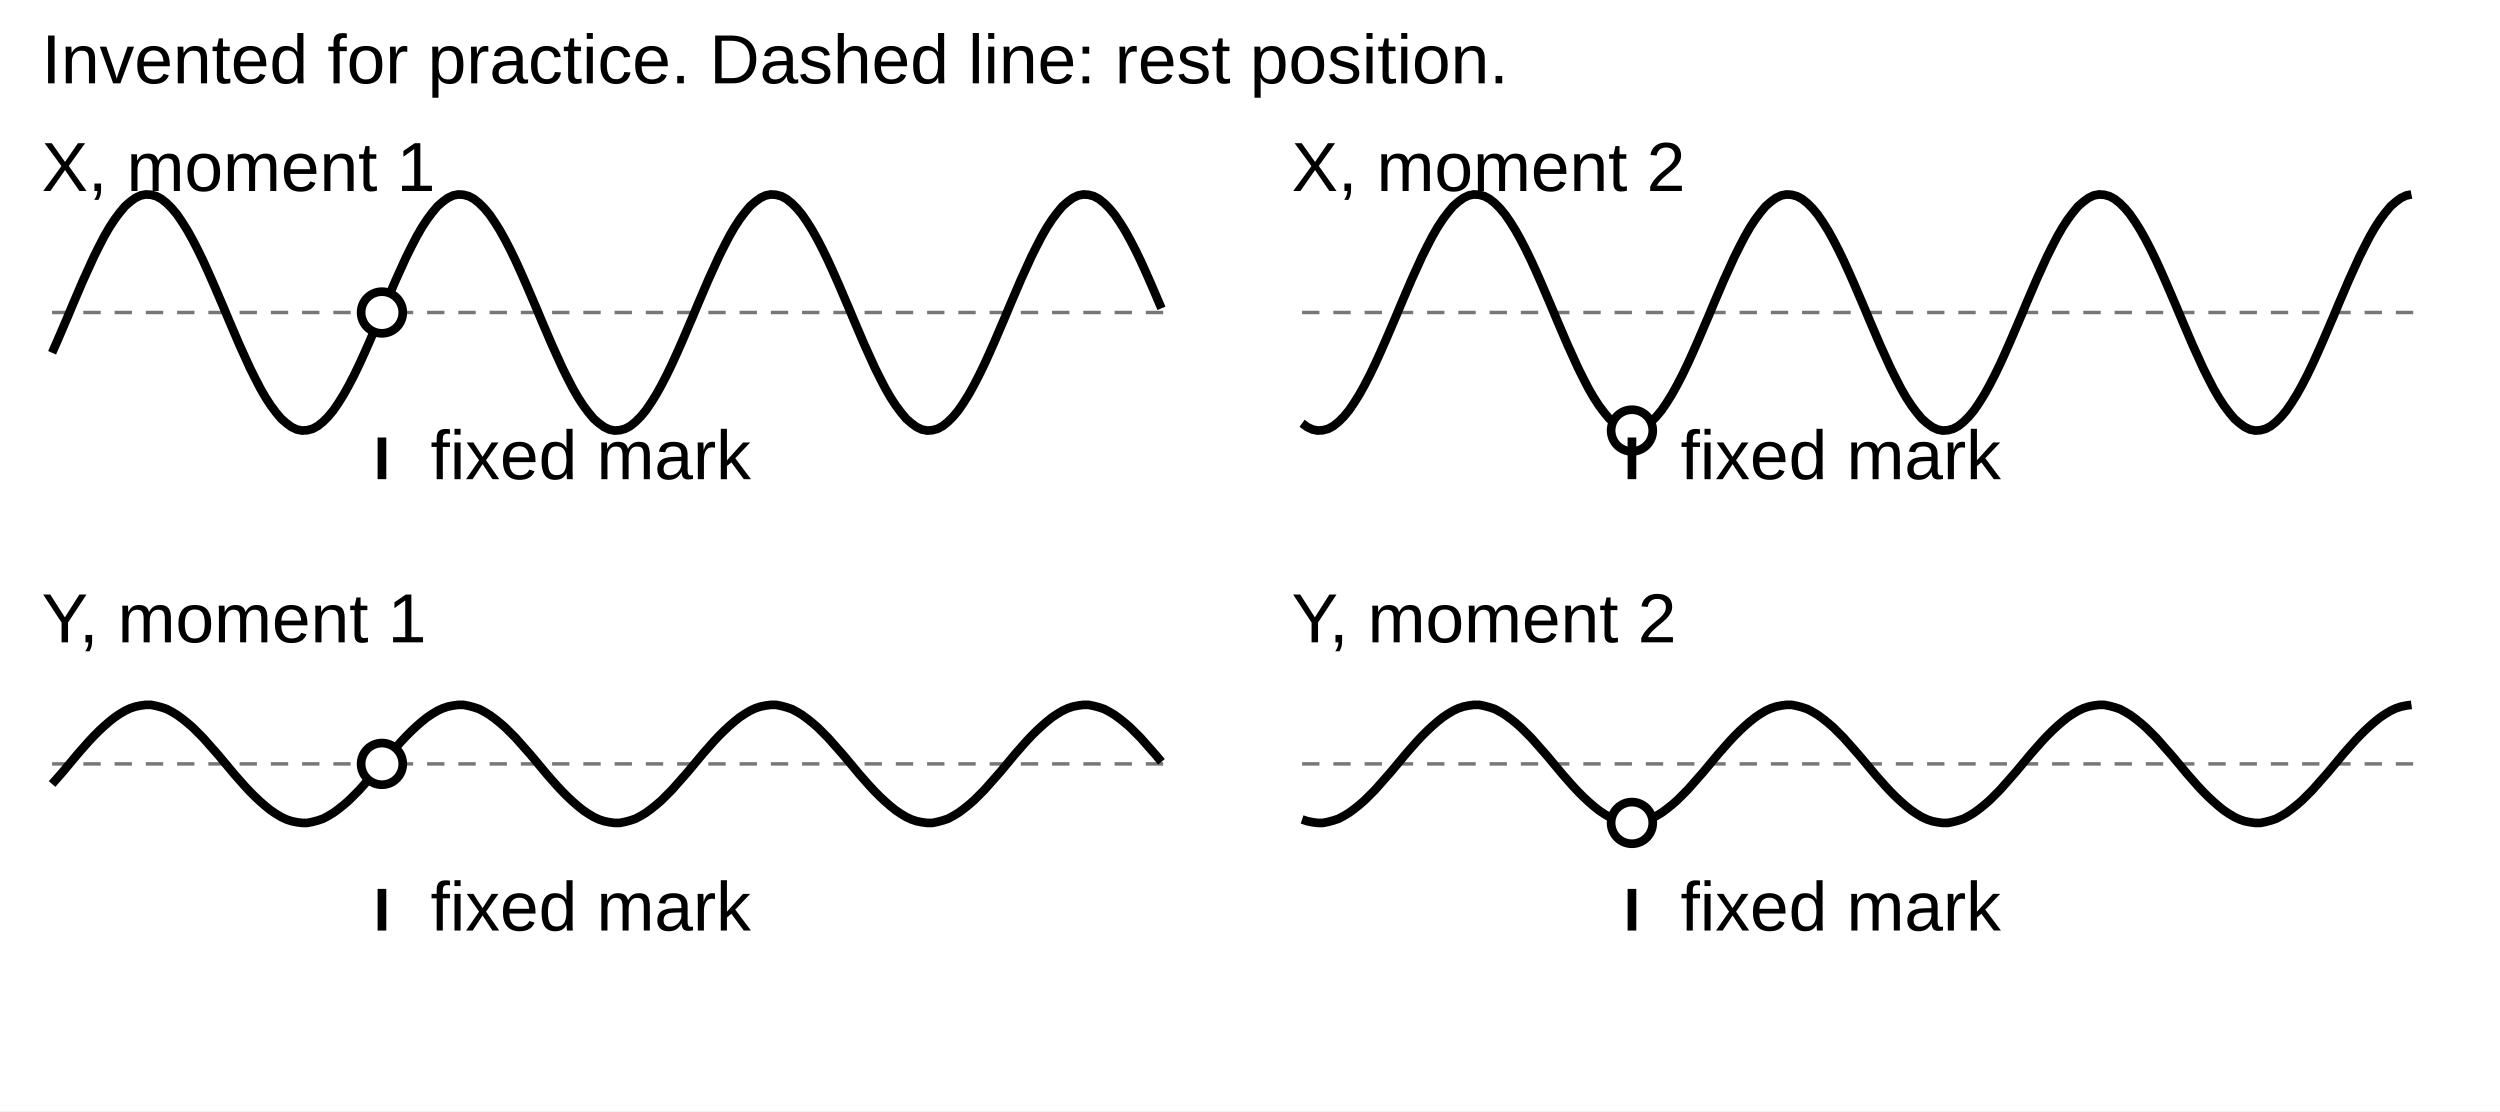
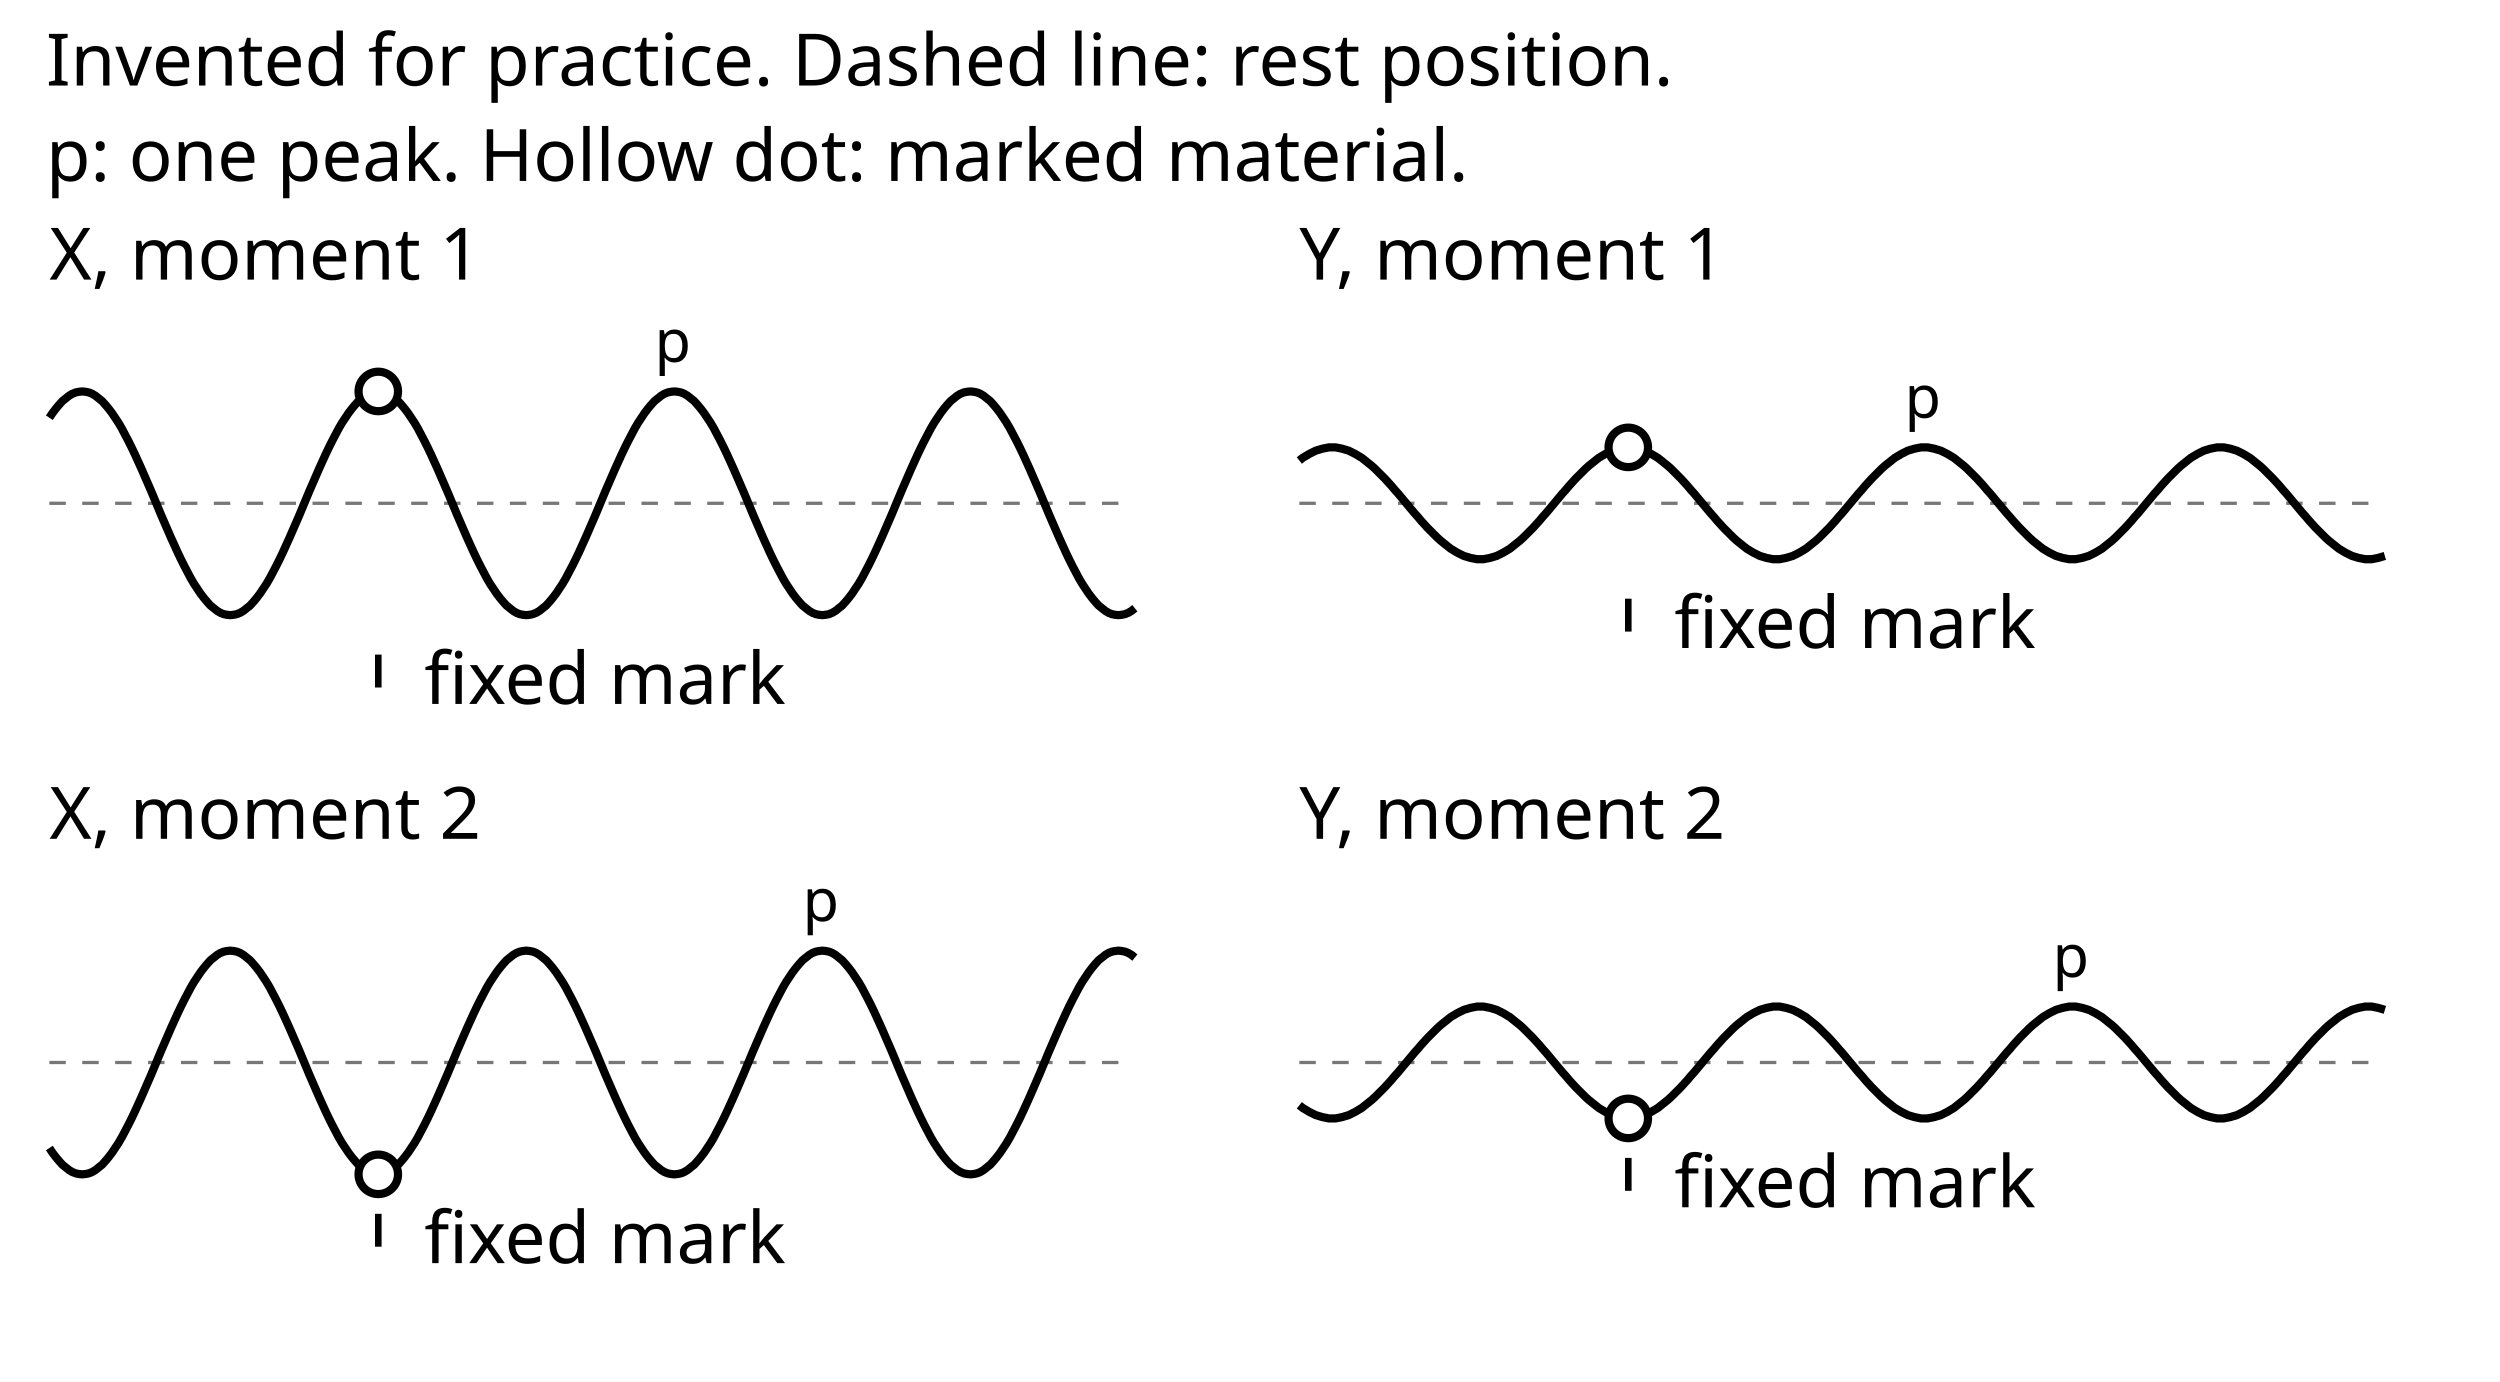
- <svg xmlns="http://www.w3.org/2000/svg" viewBox="0 0 720 320" role="img" aria-label="Original invented observation frames">
+ <svg xmlns="http://www.w3.org/2000/svg" viewBox="0 0 760 420" role="img" aria-label="Invented wave observation frames">
  <rect width="100%" height="100%" fill="white" />
-   <g font-family="Arial,sans-serif" font-size="20" fill="black">
-     <text x="12" y="24">Invented for practice. Dashed line: rest position.</text>
-     <text x="12" y="55">X, moment 1</text>
-     <line x1="15" y1="90" x2="335" y2="90" stroke="#777" stroke-dasharray="5 4" />
-     <polyline points="15.0,101.6 16.5,98.2 18.0,94.7 19.5,91.2 21.0,87.6 22.5,84.1 24.0,80.6 25.5,77.3 27.0,74.0 28.5,71.0 30.0,68.1 31.5,65.5 33.0,63.2 34.5,61.2 36.0,59.4 37.5,58.1 39.0,57.0 40.5,56.3 42.0,56.0 43.5,56.1 45.0,56.5 46.5,57.3 48.0,58.5 49.5,60.0 51.0,61.8 52.5,64.0 54.0,66.4 55.5,69.1 57.0,72.0 58.5,75.1 60.0,78.4 61.5,81.8 63.0,85.3 64.5,88.8 66.0,92.4 67.5,95.9 69.0,99.4 70.5,102.7 72.0,106.0 73.5,109.0 75.0,111.9 76.5,114.5 78.0,116.8 79.5,118.8 81.0,120.6 82.5,121.9 84.0,123.0 85.5,123.7 87.0,124.0 88.5,123.9 90.0,123.5 91.5,122.7 93.0,121.5 94.5,120.0 96.0,118.2 97.5,116.0 99.0,113.6 100.5,110.9 102.0,108.0 103.5,104.9 105.0,101.6 106.5,98.2 108.0,94.7 109.5,91.2 111.0,87.6 112.5,84.1 114.0,80.6 115.5,77.3 117.0,74.0 118.5,71.0 120.0,68.1 121.5,65.5 123.0,63.2 124.5,61.2 126.0,59.4 127.5,58.1 129.0,57.0 130.5,56.3 132.0,56.0 133.5,56.1 135.0,56.5 136.5,57.3 138.0,58.5 139.5,60.0 141.0,61.8 142.5,64.0 144.0,66.4 145.5,69.1 147.0,72.0 148.5,75.1 150.0,78.4 151.5,81.8 153.0,85.3 154.5,88.8 156.0,92.4 157.5,95.9 159.0,99.4 160.5,102.7 162.0,106.0 163.5,109.0 165.0,111.9 166.5,114.5 168.0,116.8 169.5,118.8 171.0,120.6 172.5,121.9 174.0,123.0 175.5,123.7 177.0,124.0 178.5,123.9 180.0,123.5 181.5,122.7 183.0,121.5 184.5,120.0 186.0,118.2 187.5,116.0 189.0,113.6 190.5,110.9 192.0,108.0 193.5,104.9 195.0,101.6 196.5,98.2 198.0,94.7 199.5,91.2 201.0,87.6 202.5,84.1 204.0,80.6 205.5,77.3 207.0,74.0 208.5,71.0 210.0,68.1 211.5,65.5 213.0,63.2 214.5,61.2 216.0,59.4 217.5,58.1 219.0,57.0 220.5,56.3 222.0,56.0 223.5,56.1 225.0,56.5 226.5,57.3 228.0,58.5 229.5,60.0 231.0,61.8 232.5,64.0 234.0,66.4 235.5,69.1 237.0,72.0 238.5,75.1 240.0,78.4 241.5,81.8 243.0,85.3 244.5,88.8 246.0,92.4 247.5,95.9 249.0,99.4 250.5,102.7 252.0,106.0 253.5,109.0 255.0,111.9 256.5,114.5 258.0,116.8 259.5,118.8 261.0,120.6 262.5,121.9 264.0,123.0 265.5,123.7 267.0,124.0 268.5,123.9 270.0,123.5 271.5,122.7 273.0,121.5 274.5,120.0 276.0,118.2 277.5,116.0 279.0,113.6 280.5,110.9 282.0,108.0 283.5,104.9 285.0,101.6 286.5,98.2 288.0,94.7 289.5,91.2 291.0,87.6 292.5,84.1 294.0,80.6 295.5,77.3 297.0,74.0 298.5,71.0 300.0,68.1 301.5,65.5 303.0,63.2 304.5,61.2 306.0,59.4 307.5,58.1 309.0,57.0 310.5,56.3 312.0,56.0 313.5,56.1 315.0,56.5 316.5,57.3 318.0,58.5 319.5,60.0 321.0,61.8 322.5,64.0 324.0,66.4 325.5,69.1 327.0,72.0 328.5,75.1 330.0,78.4 331.5,81.8 333.0,85.3 334.5,88.8" fill="none" stroke="black" stroke-width="2.5" />
-     <circle cx="110" cy="90.0" r="6" fill="white" stroke="black" stroke-width="2.5" />
-     <line x1="110" y1="126" x2="110" y2="138" stroke="black" stroke-width="2.5" />
-     <text x="124" y="138">fixed mark</text>
-     <text x="372" y="55">X, moment 2</text>
-     <line x1="375" y1="90" x2="695" y2="90" stroke="#777" stroke-dasharray="5 4" />
-     <polyline points="375.0,121.9 376.5,123.0 378.0,123.7 379.5,124.0 381.0,123.9 382.5,123.5 384.0,122.7 385.5,121.5 387.0,120.0 388.5,118.2 390.0,116.0 391.5,113.6 393.0,110.9 394.5,108.0 396.0,104.9 397.5,101.6 399.0,98.2 400.5,94.7 402.0,91.2 403.5,87.6 405.0,84.1 406.5,80.6 408.0,77.3 409.5,74.0 411.0,71.0 412.5,68.1 414.0,65.5 415.5,63.2 417.0,61.2 418.5,59.4 420.0,58.1 421.5,57.0 423.0,56.3 424.5,56.0 426.0,56.1 427.5,56.5 429.0,57.3 430.5,58.5 432.0,60.0 433.5,61.8 435.0,64.0 436.5,66.4 438.0,69.1 439.5,72.0 441.0,75.1 442.5,78.4 444.0,81.8 445.5,85.3 447.0,88.8 448.5,92.4 450.0,95.9 451.5,99.4 453.0,102.7 454.5,106.0 456.0,109.0 457.5,111.9 459.0,114.5 460.5,116.8 462.0,118.8 463.5,120.6 465.0,121.9 466.5,123.0 468.0,123.7 469.5,124.0 471.0,123.9 472.5,123.5 474.0,122.7 475.5,121.5 477.0,120.0 478.5,118.2 480.0,116.0 481.5,113.6 483.0,110.9 484.5,108.0 486.0,104.9 487.5,101.6 489.0,98.2 490.5,94.7 492.0,91.2 493.5,87.6 495.0,84.1 496.5,80.6 498.0,77.3 499.5,74.0 501.0,71.0 502.5,68.1 504.0,65.5 505.5,63.2 507.0,61.2 508.5,59.4 510.0,58.1 511.5,57.0 513.0,56.3 514.5,56.0 516.0,56.1 517.5,56.5 519.0,57.3 520.5,58.5 522.0,60.0 523.5,61.8 525.0,64.0 526.5,66.4 528.0,69.1 529.5,72.0 531.0,75.1 532.5,78.4 534.0,81.8 535.5,85.3 537.0,88.8 538.5,92.4 540.0,95.9 541.5,99.4 543.0,102.7 544.5,106.0 546.0,109.0 547.5,111.9 549.0,114.5 550.5,116.8 552.0,118.8 553.5,120.6 555.0,121.9 556.5,123.0 558.0,123.7 559.5,124.0 561.0,123.9 562.5,123.5 564.0,122.7 565.5,121.5 567.0,120.0 568.5,118.2 570.0,116.0 571.5,113.6 573.0,110.9 574.5,108.0 576.0,104.9 577.5,101.6 579.0,98.2 580.5,94.7 582.0,91.2 583.5,87.6 585.0,84.1 586.5,80.6 588.0,77.3 589.5,74.0 591.0,71.0 592.5,68.1 594.0,65.5 595.5,63.2 597.0,61.2 598.5,59.4 600.0,58.1 601.5,57.0 603.0,56.3 604.5,56.0 606.0,56.1 607.5,56.5 609.0,57.3 610.5,58.5 612.0,60.0 613.5,61.8 615.0,64.0 616.5,66.4 618.0,69.1 619.5,72.0 621.0,75.1 622.5,78.4 624.0,81.8 625.5,85.3 627.0,88.8 628.5,92.4 630.0,95.9 631.5,99.4 633.0,102.7 634.5,106.0 636.0,109.0 637.5,111.9 639.0,114.5 640.5,116.8 642.0,118.8 643.5,120.6 645.0,121.9 646.5,123.0 648.0,123.7 649.5,124.0 651.0,123.9 652.5,123.5 654.0,122.7 655.5,121.5 657.0,120.0 658.5,118.2 660.0,116.0 661.5,113.6 663.0,110.9 664.5,108.0 666.0,104.9 667.5,101.6 669.0,98.2 670.5,94.7 672.0,91.2 673.5,87.6 675.0,84.1 676.5,80.6 678.0,77.3 679.5,74.0 681.0,71.0 682.5,68.1 684.0,65.5 685.5,63.2 687.0,61.2 688.5,59.4 690.0,58.1 691.5,57.0 693.0,56.3 694.5,56.0" fill="none" stroke="black" stroke-width="2.5" />
-     <circle cx="470" cy="124.0" r="6" fill="white" stroke="black" stroke-width="2.5" />
-     <line x1="470" y1="126" x2="470" y2="138" stroke="black" stroke-width="2.5" />
-     <text x="484" y="138">fixed mark</text>
-     <text x="12" y="185">Y, moment 1</text>
-     <line x1="15" y1="220" x2="335" y2="220" stroke="#777" stroke-dasharray="5 4" />
-     <polyline points="15.0,225.8 16.5,224.1 18.0,222.4 19.5,220.6 21.0,218.8 22.5,217.0 24.0,215.3 25.5,213.6 27.0,212.0 28.5,210.5 30.0,209.1 31.5,207.8 33.0,206.6 34.5,205.6 36.0,204.7 37.5,204.0 39.0,203.5 40.5,203.2 42.0,203.0 43.5,203.0 45.0,203.3 46.5,203.7 48.0,204.2 49.5,205.0 51.0,205.9 52.5,207.0 54.0,208.2 55.5,209.5 57.0,211.0 58.5,212.5 60.0,214.2 61.5,215.9 63.0,217.6 64.5,219.4 66.0,221.2 67.5,223.0 69.0,224.7 70.5,226.4 72.0,228.0 73.5,229.5 75.0,230.9 76.5,232.2 78.0,233.4 79.5,234.4 81.0,235.3 82.5,236.0 84.0,236.5 85.5,236.8 87.0,237.0 88.5,237.0 90.0,236.7 91.5,236.3 93.0,235.8 94.5,235.0 96.0,234.1 97.5,233.0 99.0,231.8 100.5,230.5 102.0,229.0 103.5,227.5 105.0,225.8 106.5,224.1 108.0,222.4 109.5,220.6 111.0,218.8 112.5,217.0 114.0,215.3 115.5,213.6 117.0,212.0 118.5,210.5 120.0,209.1 121.5,207.8 123.0,206.6 124.5,205.6 126.0,204.7 127.5,204.0 129.0,203.5 130.5,203.2 132.0,203.0 133.5,203.0 135.0,203.3 136.5,203.7 138.0,204.2 139.5,205.0 141.0,205.9 142.5,207.0 144.0,208.2 145.5,209.5 147.0,211.0 148.5,212.5 150.0,214.2 151.5,215.9 153.0,217.6 154.5,219.4 156.0,221.2 157.5,223.0 159.0,224.7 160.5,226.4 162.0,228.0 163.5,229.5 165.0,230.9 166.5,232.2 168.0,233.4 169.5,234.4 171.0,235.3 172.5,236.0 174.0,236.5 175.5,236.8 177.0,237.0 178.5,237.0 180.0,236.7 181.5,236.3 183.0,235.8 184.5,235.0 186.0,234.1 187.5,233.0 189.0,231.8 190.5,230.5 192.0,229.0 193.5,227.5 195.0,225.8 196.5,224.1 198.0,222.4 199.5,220.6 201.0,218.8 202.5,217.0 204.0,215.3 205.5,213.6 207.0,212.0 208.5,210.5 210.0,209.1 211.5,207.8 213.0,206.6 214.5,205.6 216.0,204.7 217.5,204.0 219.0,203.5 220.5,203.2 222.0,203.0 223.5,203.0 225.0,203.3 226.5,203.7 228.0,204.2 229.5,205.0 231.0,205.9 232.5,207.0 234.0,208.2 235.5,209.5 237.0,211.0 238.5,212.5 240.0,214.2 241.5,215.9 243.0,217.6 244.5,219.4 246.0,221.2 247.5,223.0 249.0,224.7 250.5,226.4 252.0,228.0 253.5,229.5 255.0,230.9 256.5,232.2 258.0,233.4 259.5,234.4 261.0,235.3 262.5,236.0 264.0,236.5 265.5,236.8 267.0,237.0 268.5,237.0 270.0,236.7 271.5,236.3 273.0,235.8 274.5,235.0 276.0,234.1 277.5,233.0 279.0,231.8 280.5,230.5 282.0,229.0 283.5,227.5 285.0,225.8 286.5,224.1 288.0,222.4 289.5,220.6 291.0,218.8 292.5,217.0 294.0,215.3 295.5,213.6 297.0,212.0 298.5,210.5 300.0,209.1 301.5,207.8 303.0,206.6 304.5,205.6 306.0,204.7 307.5,204.0 309.0,203.5 310.5,203.2 312.0,203.0 313.5,203.0 315.0,203.3 316.5,203.7 318.0,204.2 319.5,205.0 321.0,205.9 322.5,207.0 324.0,208.2 325.5,209.5 327.0,211.0 328.5,212.5 330.0,214.2 331.5,215.9 333.0,217.6 334.5,219.4" fill="none" stroke="black" stroke-width="2.5" />
-     <circle cx="110" cy="220.0" r="6" fill="white" stroke="black" stroke-width="2.5" />
-     <line x1="110" y1="256" x2="110" y2="268" stroke="black" stroke-width="2.5" />
-     <text x="124" y="268">fixed mark</text>
-     <text x="372" y="185">Y, moment 2</text>
-     <line x1="375" y1="220" x2="695" y2="220" stroke="#777" stroke-dasharray="5 4" />
-     <polyline points="375.0,236.0 376.5,236.5 378.0,236.8 379.5,237.0 381.0,237.0 382.5,236.7 384.0,236.3 385.5,235.8 387.0,235.0 388.5,234.1 390.0,233.0 391.5,231.8 393.0,230.5 394.5,229.0 396.0,227.5 397.5,225.8 399.0,224.1 400.5,222.4 402.0,220.6 403.5,218.8 405.0,217.0 406.5,215.3 408.0,213.6 409.5,212.0 411.0,210.5 412.5,209.1 414.0,207.8 415.5,206.6 417.0,205.6 418.5,204.7 420.0,204.0 421.5,203.5 423.0,203.2 424.5,203.0 426.0,203.0 427.5,203.3 429.0,203.7 430.5,204.2 432.0,205.0 433.5,205.9 435.0,207.0 436.5,208.2 438.0,209.5 439.5,211.0 441.0,212.5 442.5,214.2 444.0,215.9 445.5,217.6 447.0,219.4 448.5,221.2 450.0,223.0 451.5,224.7 453.0,226.4 454.5,228.0 456.0,229.5 457.5,230.9 459.0,232.2 460.5,233.4 462.0,234.4 463.5,235.3 465.0,236.0 466.5,236.5 468.0,236.8 469.5,237.0 471.0,237.0 472.5,236.7 474.0,236.3 475.5,235.8 477.0,235.0 478.5,234.1 480.0,233.0 481.5,231.8 483.0,230.5 484.5,229.0 486.0,227.5 487.5,225.8 489.0,224.1 490.5,222.4 492.0,220.6 493.5,218.8 495.0,217.0 496.5,215.3 498.0,213.6 499.5,212.0 501.0,210.5 502.5,209.1 504.0,207.8 505.5,206.6 507.0,205.6 508.5,204.7 510.0,204.0 511.5,203.5 513.0,203.2 514.5,203.0 516.0,203.0 517.5,203.3 519.0,203.7 520.5,204.2 522.0,205.0 523.5,205.9 525.0,207.0 526.5,208.2 528.0,209.5 529.5,211.0 531.0,212.5 532.5,214.2 534.0,215.9 535.5,217.6 537.0,219.4 538.5,221.2 540.0,223.0 541.5,224.7 543.0,226.4 544.5,228.0 546.0,229.5 547.5,230.9 549.0,232.2 550.5,233.4 552.0,234.4 553.5,235.3 555.0,236.0 556.5,236.5 558.0,236.8 559.5,237.0 561.0,237.0 562.5,236.7 564.0,236.3 565.5,235.8 567.0,235.0 568.5,234.1 570.0,233.0 571.5,231.8 573.0,230.5 574.5,229.0 576.0,227.5 577.5,225.8 579.0,224.1 580.5,222.4 582.0,220.6 583.5,218.8 585.0,217.0 586.5,215.3 588.0,213.6 589.5,212.0 591.0,210.5 592.5,209.1 594.0,207.8 595.5,206.6 597.0,205.6 598.5,204.7 600.0,204.0 601.5,203.5 603.0,203.2 604.5,203.0 606.0,203.0 607.5,203.3 609.0,203.7 610.5,204.2 612.0,205.0 613.5,205.9 615.0,207.0 616.5,208.2 618.0,209.5 619.5,211.0 621.0,212.5 622.5,214.2 624.0,215.9 625.5,217.6 627.0,219.4 628.5,221.2 630.0,223.0 631.5,224.7 633.0,226.4 634.5,228.0 636.0,229.5 637.5,230.9 639.0,232.2 640.5,233.4 642.0,234.4 643.5,235.3 645.0,236.0 646.5,236.5 648.0,236.8 649.5,237.0 651.0,237.0 652.5,236.7 654.0,236.3 655.5,235.8 657.0,235.0 658.5,234.1 660.0,233.0 661.5,231.8 663.0,230.5 664.5,229.0 666.0,227.5 667.5,225.8 669.0,224.1 670.5,222.4 672.0,220.6 673.5,218.8 675.0,217.0 676.5,215.3 678.0,213.6 679.5,212.0 681.0,210.5 682.5,209.1 684.0,207.8 685.5,206.6 687.0,205.6 688.5,204.7 690.0,204.0 691.5,203.5 693.0,203.2 694.5,203.0" fill="none" stroke="black" stroke-width="2.5" />
-     <circle cx="470" cy="237.0" r="6" fill="white" stroke="black" stroke-width="2.5" />
-     <line x1="470" y1="256" x2="470" y2="268" stroke="black" stroke-width="2.5" />
-     <text x="484" y="268">fixed mark</text>
+   <g font-family="sans-serif" font-size="22" fill="black">
+     <text x="14" y="26">Invented for practice. Dashed line: rest position.</text>
+     <text x="14" y="55">p: one peak. Hollow dot: marked material.</text>
+     <text x="15" y="85">X, moment 1</text>
+     <path d="M 15 153 h 330" fill="none" stroke="#777" stroke-dasharray="5 5" />
+     <polyline points="15.0,127.0 16.0,125.5 17.0,124.2 18.0,123.0 19.0,121.9 20.0,121.1 21.0,120.3 22.0,119.7 23.0,119.3 24.0,119.1 25.0,119.0 26.0,119.1 27.0,119.3 28.0,119.7 29.0,120.3 30.0,121.1 31.0,121.9 32.0,123.0 33.0,124.2 34.0,125.5 35.0,127.0 36.0,128.5 37.0,130.2 38.0,132.1 39.0,134.0 40.0,136.0 41.0,138.1 42.0,140.3 43.0,142.5 44.0,144.8 45.0,147.1 46.0,149.4 47.0,151.8 48.0,154.2 49.0,156.6 50.0,158.9 51.0,161.2 52.0,163.5 53.0,165.7 54.0,167.9 55.0,170.0 56.0,172.0 57.0,173.9 58.0,175.8 59.0,177.5 60.0,179.0 61.0,180.5 62.0,181.8 63.0,183.0 64.0,184.1 65.0,184.9 66.0,185.7 67.0,186.3 68.0,186.7 69.0,186.9 70.0,187.0 71.0,186.9 72.0,186.7 73.0,186.3 74.0,185.7 75.0,184.9 76.0,184.1 77.0,183.0 78.0,181.8 79.0,180.5 80.0,179.0 81.0,177.5 82.0,175.8 83.0,173.9 84.0,172.0 85.0,170.0 86.0,167.9 87.0,165.7 88.0,163.5 89.0,161.2 90.0,158.9 91.0,156.6 92.0,154.2 93.0,151.8 94.0,149.4 95.0,147.1 96.0,144.8 97.0,142.5 98.0,140.3 99.0,138.1 100.0,136.0 101.0,134.0 102.0,132.1 103.0,130.2 104.0,128.5 105.0,127.0 106.0,125.5 107.0,124.2 108.0,123.0 109.0,121.9 110.0,121.1 111.0,120.3 112.0,119.7 113.0,119.3 114.0,119.1 115.0,119.0 116.0,119.1 117.0,119.3 118.0,119.7 119.0,120.3 120.0,121.1 121.0,121.9 122.0,123.0 123.0,124.2 124.0,125.5 125.0,127.0 126.0,128.5 127.0,130.2 128.0,132.1 129.0,134.0 130.0,136.0 131.0,138.1 132.0,140.3 133.0,142.5 134.0,144.8 135.0,147.1 136.0,149.4 137.0,151.8 138.0,154.2 139.0,156.6 140.0,158.9 141.0,161.2 142.0,163.5 143.0,165.7 144.0,167.9 145.0,170.0 146.0,172.0 147.0,173.9 148.0,175.8 149.0,177.5 150.0,179.0 151.0,180.5 152.0,181.8 153.0,183.0 154.0,184.1 155.0,184.9 156.0,185.7 157.0,186.3 158.0,186.7 159.0,186.9 160.0,187.0 161.0,186.9 162.0,186.7 163.0,186.3 164.0,185.7 165.0,184.9 166.0,184.1 167.0,183.0 168.0,181.8 169.0,180.5 170.0,179.0 171.0,177.5 172.0,175.8 173.0,173.9 174.0,172.0 175.0,170.0 176.0,167.9 177.0,165.7 178.0,163.5 179.0,161.2 180.0,158.9 181.0,156.6 182.0,154.2 183.0,151.8 184.0,149.4 185.0,147.1 186.0,144.8 187.0,142.5 188.0,140.3 189.0,138.1 190.0,136.0 191.0,134.0 192.0,132.1 193.0,130.2 194.0,128.5 195.0,127.0 196.0,125.5 197.0,124.2 198.0,123.0 199.0,121.9 200.0,121.1 201.0,120.3 202.0,119.7 203.0,119.3 204.0,119.1 205.0,119.0 206.0,119.1 207.0,119.3 208.0,119.7 209.0,120.3 210.0,121.1 211.0,121.9 212.0,123.0 213.0,124.2 214.0,125.5 215.0,127.0 216.0,128.5 217.0,130.2 218.0,132.1 219.0,134.0 220.0,136.0 221.0,138.1 222.0,140.3 223.0,142.5 224.0,144.8 225.0,147.1 226.0,149.4 227.0,151.8 228.0,154.2 229.0,156.6 230.0,158.9 231.0,161.2 232.0,163.5 233.0,165.7 234.0,167.9 235.0,170.0 236.0,172.0 237.0,173.9 238.0,175.8 239.0,177.5 240.0,179.0 241.0,180.5 242.0,181.8 243.0,183.0 244.0,184.1 245.0,184.9 246.0,185.7 247.0,186.3 248.0,186.7 249.0,186.9 250.0,187.0 251.0,186.9 252.0,186.7 253.0,186.3 254.0,185.7 255.0,184.9 256.0,184.1 257.0,183.0 258.0,181.8 259.0,180.5 260.0,179.0 261.0,177.5 262.0,175.8 263.0,173.9 264.0,172.0 265.0,170.0 266.0,167.9 267.0,165.7 268.0,163.5 269.0,161.2 270.0,158.9 271.0,156.6 272.0,154.2 273.0,151.8 274.0,149.4 275.0,147.1 276.0,144.8 277.0,142.5 278.0,140.3 279.0,138.1 280.0,136.0 281.0,134.0 282.0,132.1 283.0,130.2 284.0,128.5 285.0,127.0 286.0,125.5 287.0,124.2 288.0,123.0 289.0,121.9 290.0,121.1 291.0,120.3 292.0,119.7 293.0,119.3 294.0,119.1 295.0,119.0 296.0,119.1 297.0,119.3 298.0,119.7 299.0,120.3 300.0,121.1 301.0,121.9 302.0,123.0 303.0,124.2 304.0,125.5 305.0,127.0 306.0,128.5 307.0,130.2 308.0,132.1 309.0,134.0 310.0,136.0 311.0,138.1 312.0,140.3 313.0,142.5 314.0,144.8 315.0,147.1 316.0,149.4 317.0,151.8 318.0,154.2 319.0,156.6 320.0,158.9 321.0,161.2 322.0,163.5 323.0,165.7 324.0,167.9 325.0,170.0 326.0,172.0 327.0,173.9 328.0,175.8 329.0,177.5 330.0,179.0 331.0,180.5 332.0,181.8 333.0,183.0 334.0,184.1 335.0,184.9 336.0,185.7 337.0,186.3 338.0,186.7 339.0,186.9 340.0,187.0 341.0,186.9 342.0,186.7 343.0,186.3 344.0,185.7 345.0,184.9" fill="none" stroke="black" stroke-width="2.5" />
+     <circle cx="115" cy="119.0" r="6" fill="white" stroke="black" stroke-width="2.5" />
+     <path d="M 115 199 v 10" stroke="black" stroke-width="2" />
+     <text x="129" y="214">fixed mark</text>
+     <text x="199.0" y="110.0" font-size="18">p</text>
+     <text x="15" y="255">X, moment 2</text>
+     <path d="M 15 323 h 330" fill="none" stroke="#777" stroke-dasharray="5 5" />
+     <polyline points="15.0,349.0 16.0,350.5 17.0,351.8 18.0,353.0 19.0,354.1 20.0,354.9 21.0,355.7 22.0,356.3 23.0,356.7 24.0,356.9 25.0,357.0 26.0,356.9 27.0,356.7 28.0,356.3 29.0,355.7 30.0,354.9 31.0,354.1 32.0,353.0 33.0,351.8 34.0,350.5 35.0,349.0 36.0,347.5 37.0,345.8 38.0,343.9 39.0,342.0 40.0,340.0 41.0,337.9 42.0,335.7 43.0,333.5 44.0,331.2 45.0,328.9 46.0,326.6 47.0,324.2 48.0,321.8 49.0,319.4 50.0,317.1 51.0,314.8 52.0,312.5 53.0,310.3 54.0,308.1 55.0,306.0 56.0,304.0 57.0,302.1 58.0,300.2 59.0,298.5 60.0,297.0 61.0,295.5 62.0,294.2 63.0,293.0 64.0,291.9 65.0,291.1 66.0,290.3 67.0,289.7 68.0,289.3 69.0,289.1 70.0,289.0 71.0,289.1 72.0,289.3 73.0,289.7 74.0,290.3 75.0,291.1 76.0,291.9 77.0,293.0 78.0,294.2 79.0,295.5 80.0,297.0 81.0,298.5 82.0,300.2 83.0,302.1 84.0,304.0 85.0,306.0 86.0,308.1 87.0,310.3 88.0,312.5 89.0,314.8 90.0,317.1 91.0,319.4 92.0,321.8 93.0,324.2 94.0,326.6 95.0,328.9 96.0,331.2 97.0,333.5 98.0,335.7 99.0,337.9 100.0,340.0 101.0,342.0 102.0,343.9 103.0,345.8 104.0,347.5 105.0,349.0 106.0,350.5 107.0,351.8 108.0,353.0 109.0,354.1 110.0,354.9 111.0,355.7 112.0,356.3 113.0,356.7 114.0,356.9 115.0,357.0 116.0,356.9 117.0,356.7 118.0,356.3 119.0,355.7 120.0,354.9 121.0,354.1 122.0,353.0 123.0,351.8 124.0,350.5 125.0,349.0 126.0,347.5 127.0,345.8 128.0,343.9 129.0,342.0 130.0,340.0 131.0,337.9 132.0,335.7 133.0,333.5 134.0,331.2 135.0,328.9 136.0,326.6 137.0,324.2 138.0,321.8 139.0,319.4 140.0,317.1 141.0,314.8 142.0,312.5 143.0,310.3 144.0,308.1 145.0,306.0 146.0,304.0 147.0,302.1 148.0,300.2 149.0,298.5 150.0,297.0 151.0,295.5 152.0,294.2 153.0,293.0 154.0,291.9 155.0,291.1 156.0,290.3 157.0,289.7 158.0,289.3 159.0,289.1 160.0,289.0 161.0,289.1 162.0,289.3 163.0,289.7 164.0,290.3 165.0,291.1 166.0,291.9 167.0,293.0 168.0,294.2 169.0,295.5 170.0,297.0 171.0,298.5 172.0,300.2 173.0,302.1 174.0,304.0 175.0,306.0 176.0,308.1 177.0,310.3 178.0,312.5 179.0,314.8 180.0,317.1 181.0,319.4 182.0,321.8 183.0,324.2 184.0,326.6 185.0,328.9 186.0,331.2 187.0,333.5 188.0,335.7 189.0,337.9 190.0,340.0 191.0,342.0 192.0,343.9 193.0,345.8 194.0,347.5 195.0,349.0 196.0,350.5 197.0,351.8 198.0,353.0 199.0,354.1 200.0,354.9 201.0,355.7 202.0,356.3 203.0,356.7 204.0,356.9 205.0,357.0 206.0,356.9 207.0,356.7 208.0,356.3 209.0,355.7 210.0,354.9 211.0,354.1 212.0,353.0 213.0,351.8 214.0,350.5 215.0,349.0 216.0,347.5 217.0,345.8 218.0,343.9 219.0,342.0 220.0,340.0 221.0,337.9 222.0,335.7 223.0,333.5 224.0,331.2 225.0,328.9 226.0,326.6 227.0,324.2 228.0,321.8 229.0,319.4 230.0,317.1 231.0,314.8 232.0,312.5 233.0,310.3 234.0,308.1 235.0,306.0 236.0,304.0 237.0,302.1 238.0,300.2 239.0,298.5 240.0,297.0 241.0,295.5 242.0,294.2 243.0,293.0 244.0,291.9 245.0,291.1 246.0,290.3 247.0,289.7 248.0,289.3 249.0,289.1 250.0,289.0 251.0,289.1 252.0,289.3 253.0,289.7 254.0,290.3 255.0,291.1 256.0,291.9 257.0,293.0 258.0,294.2 259.0,295.5 260.0,297.0 261.0,298.5 262.0,300.2 263.0,302.1 264.0,304.0 265.0,306.0 266.0,308.1 267.0,310.3 268.0,312.5 269.0,314.8 270.0,317.1 271.0,319.4 272.0,321.8 273.0,324.2 274.0,326.6 275.0,328.9 276.0,331.2 277.0,333.5 278.0,335.7 279.0,337.9 280.0,340.0 281.0,342.0 282.0,343.9 283.0,345.8 284.0,347.5 285.0,349.0 286.0,350.5 287.0,351.8 288.0,353.0 289.0,354.1 290.0,354.9 291.0,355.7 292.0,356.3 293.0,356.7 294.0,356.9 295.0,357.0 296.0,356.9 297.0,356.7 298.0,356.3 299.0,355.7 300.0,354.9 301.0,354.1 302.0,353.0 303.0,351.8 304.0,350.5 305.0,349.0 306.0,347.5 307.0,345.8 308.0,343.9 309.0,342.0 310.0,340.0 311.0,337.9 312.0,335.7 313.0,333.5 314.0,331.2 315.0,328.9 316.0,326.6 317.0,324.2 318.0,321.8 319.0,319.4 320.0,317.1 321.0,314.8 322.0,312.5 323.0,310.3 324.0,308.1 325.0,306.0 326.0,304.0 327.0,302.1 328.0,300.2 329.0,298.5 330.0,297.0 331.0,295.5 332.0,294.2 333.0,293.0 334.0,291.9 335.0,291.1 336.0,290.3 337.0,289.7 338.0,289.3 339.0,289.1 340.0,289.0 341.0,289.1 342.0,289.3 343.0,289.7 344.0,290.3 345.0,291.1" fill="none" stroke="black" stroke-width="2.5" />
+     <circle cx="115" cy="357.0" r="6" fill="white" stroke="black" stroke-width="2.5" />
+     <path d="M 115 369 v 10" stroke="black" stroke-width="2" />
+     <text x="129" y="384">fixed mark</text>
+     <text x="244.0" y="280.0" font-size="18">p</text>
+     <text x="395" y="85">Y, moment 1</text>
+     <path d="M 395 153 h 330" fill="none" stroke="#777" stroke-dasharray="5 5" />
+     <polyline points="395.0,140.0 396.0,139.2 397.0,138.6 398.0,138.0 399.0,137.5 400.0,137.0 401.0,136.7 402.0,136.4 403.0,136.2 404.0,136.0 405.0,136.0 406.0,136.0 407.0,136.2 408.0,136.4 409.0,136.7 410.0,137.0 411.0,137.5 412.0,138.0 413.0,138.6 414.0,139.2 415.0,140.0 416.0,140.8 417.0,141.6 418.0,142.5 419.0,143.5 420.0,144.5 421.0,145.5 422.0,146.6 423.0,147.7 424.0,148.9 425.0,150.0 426.0,151.2 427.0,152.4 428.0,153.6 429.0,154.8 430.0,156.0 431.0,157.1 432.0,158.3 433.0,159.4 434.0,160.5 435.0,161.5 436.0,162.5 437.0,163.5 438.0,164.4 439.0,165.2 440.0,166.0 441.0,166.8 442.0,167.4 443.0,168.0 444.0,168.5 445.0,169.0 446.0,169.3 447.0,169.6 448.0,169.8 449.0,170.0 450.0,170.0 451.0,170.0 452.0,169.8 453.0,169.6 454.0,169.3 455.0,169.0 456.0,168.5 457.0,168.0 458.0,167.4 459.0,166.8 460.0,166.0 461.0,165.2 462.0,164.4 463.0,163.5 464.0,162.5 465.0,161.5 466.0,160.5 467.0,159.4 468.0,158.3 469.0,157.1 470.0,156.0 471.0,154.8 472.0,153.6 473.0,152.4 474.0,151.2 475.0,150.0 476.0,148.9 477.0,147.7 478.0,146.6 479.0,145.5 480.0,144.5 481.0,143.5 482.0,142.5 483.0,141.6 484.0,140.8 485.0,140.0 486.0,139.2 487.0,138.6 488.0,138.0 489.0,137.5 490.0,137.0 491.0,136.7 492.0,136.4 493.0,136.2 494.0,136.0 495.0,136.0 496.0,136.0 497.0,136.2 498.0,136.4 499.0,136.7 500.0,137.0 501.0,137.5 502.0,138.0 503.0,138.6 504.0,139.2 505.0,140.0 506.0,140.8 507.0,141.6 508.0,142.5 509.0,143.5 510.0,144.5 511.0,145.5 512.0,146.6 513.0,147.7 514.0,148.9 515.0,150.0 516.0,151.2 517.0,152.4 518.0,153.6 519.0,154.8 520.0,156.0 521.0,157.1 522.0,158.3 523.0,159.4 524.0,160.5 525.0,161.5 526.0,162.5 527.0,163.5 528.0,164.4 529.0,165.2 530.0,166.0 531.0,166.8 532.0,167.4 533.0,168.0 534.0,168.5 535.0,169.0 536.0,169.3 537.0,169.6 538.0,169.8 539.0,170.0 540.0,170.0 541.0,170.0 542.0,169.8 543.0,169.6 544.0,169.3 545.0,169.0 546.0,168.5 547.0,168.0 548.0,167.4 549.0,166.8 550.0,166.0 551.0,165.2 552.0,164.4 553.0,163.5 554.0,162.5 555.0,161.5 556.0,160.5 557.0,159.4 558.0,158.3 559.0,157.1 560.0,156.0 561.0,154.8 562.0,153.6 563.0,152.4 564.0,151.2 565.0,150.0 566.0,148.9 567.0,147.7 568.0,146.6 569.0,145.5 570.0,144.5 571.0,143.5 572.0,142.5 573.0,141.6 574.0,140.8 575.0,140.0 576.0,139.2 577.0,138.6 578.0,138.0 579.0,137.5 580.0,137.0 581.0,136.7 582.0,136.4 583.0,136.2 584.0,136.0 585.0,136.0 586.0,136.0 587.0,136.2 588.0,136.4 589.0,136.7 590.0,137.0 591.0,137.5 592.0,138.0 593.0,138.6 594.0,139.2 595.0,140.0 596.0,140.8 597.0,141.6 598.0,142.5 599.0,143.5 600.0,144.5 601.0,145.5 602.0,146.6 603.0,147.7 604.0,148.9 605.0,150.0 606.0,151.2 607.0,152.4 608.0,153.6 609.0,154.8 610.0,156.0 611.0,157.1 612.0,158.3 613.0,159.4 614.0,160.5 615.0,161.5 616.0,162.5 617.0,163.5 618.0,164.4 619.0,165.2 620.0,166.0 621.0,166.8 622.0,167.4 623.0,168.0 624.0,168.5 625.0,169.0 626.0,169.3 627.0,169.6 628.0,169.8 629.0,170.0 630.0,170.0 631.0,170.0 632.0,169.8 633.0,169.6 634.0,169.3 635.0,169.0 636.0,168.5 637.0,168.0 638.0,167.4 639.0,166.8 640.0,166.0 641.0,165.2 642.0,164.4 643.0,163.5 644.0,162.5 645.0,161.5 646.0,160.5 647.0,159.4 648.0,158.3 649.0,157.1 650.0,156.0 651.0,154.8 652.0,153.6 653.0,152.4 654.0,151.2 655.0,150.0 656.0,148.9 657.0,147.7 658.0,146.6 659.0,145.5 660.0,144.5 661.0,143.5 662.0,142.5 663.0,141.6 664.0,140.8 665.0,140.0 666.0,139.2 667.0,138.6 668.0,138.0 669.0,137.5 670.0,137.0 671.0,136.7 672.0,136.4 673.0,136.2 674.0,136.0 675.0,136.0 676.0,136.0 677.0,136.2 678.0,136.4 679.0,136.7 680.0,137.0 681.0,137.5 682.0,138.0 683.0,138.6 684.0,139.2 685.0,140.0 686.0,140.8 687.0,141.6 688.0,142.5 689.0,143.5 690.0,144.5 691.0,145.5 692.0,146.6 693.0,147.7 694.0,148.9 695.0,150.0 696.0,151.2 697.0,152.4 698.0,153.6 699.0,154.8 700.0,156.0 701.0,157.1 702.0,158.3 703.0,159.4 704.0,160.5 705.0,161.5 706.0,162.5 707.0,163.5 708.0,164.4 709.0,165.2 710.0,166.0 711.0,166.8 712.0,167.4 713.0,168.0 714.0,168.5 715.0,169.0 716.0,169.3 717.0,169.6 718.0,169.8 719.0,170.0 720.0,170.0 721.0,170.0 722.0,169.8 723.0,169.6 724.0,169.3 725.0,169.0" fill="none" stroke="black" stroke-width="2.5" />
+     <circle cx="495" cy="136.0" r="6" fill="white" stroke="black" stroke-width="2.5" />
+     <path d="M 495 182 v 10" stroke="black" stroke-width="2" />
+     <text x="509" y="197">fixed mark</text>
+     <text x="579.0" y="127.0" font-size="18">p</text>
+     <text x="395" y="255">Y, moment 2</text>
+     <path d="M 395 323 h 330" fill="none" stroke="#777" stroke-dasharray="5 5" />
+     <polyline points="395.0,336.0 396.0,336.8 397.0,337.4 398.0,338.0 399.0,338.5 400.0,339.0 401.0,339.3 402.0,339.6 403.0,339.8 404.0,340.0 405.0,340.0 406.0,340.0 407.0,339.8 408.0,339.6 409.0,339.3 410.0,339.0 411.0,338.5 412.0,338.0 413.0,337.4 414.0,336.8 415.0,336.0 416.0,335.2 417.0,334.4 418.0,333.5 419.0,332.5 420.0,331.5 421.0,330.5 422.0,329.4 423.0,328.3 424.0,327.1 425.0,326.0 426.0,324.8 427.0,323.6 428.0,322.4 429.0,321.2 430.0,320.0 431.0,318.9 432.0,317.7 433.0,316.6 434.0,315.5 435.0,314.5 436.0,313.5 437.0,312.5 438.0,311.6 439.0,310.8 440.0,310.0 441.0,309.2 442.0,308.6 443.0,308.0 444.0,307.5 445.0,307.0 446.0,306.7 447.0,306.4 448.0,306.2 449.0,306.0 450.0,306.0 451.0,306.0 452.0,306.2 453.0,306.4 454.0,306.7 455.0,307.0 456.0,307.5 457.0,308.0 458.0,308.6 459.0,309.2 460.0,310.0 461.0,310.8 462.0,311.6 463.0,312.5 464.0,313.5 465.0,314.5 466.0,315.5 467.0,316.6 468.0,317.7 469.0,318.9 470.0,320.0 471.0,321.2 472.0,322.4 473.0,323.6 474.0,324.8 475.0,326.0 476.0,327.1 477.0,328.3 478.0,329.4 479.0,330.5 480.0,331.5 481.0,332.5 482.0,333.5 483.0,334.4 484.0,335.2 485.0,336.0 486.0,336.8 487.0,337.4 488.0,338.0 489.0,338.5 490.0,339.0 491.0,339.3 492.0,339.6 493.0,339.8 494.0,340.0 495.0,340.0 496.0,340.0 497.0,339.8 498.0,339.6 499.0,339.3 500.0,339.0 501.0,338.5 502.0,338.0 503.0,337.4 504.0,336.8 505.0,336.0 506.0,335.2 507.0,334.4 508.0,333.5 509.0,332.5 510.0,331.5 511.0,330.5 512.0,329.4 513.0,328.3 514.0,327.1 515.0,326.0 516.0,324.8 517.0,323.6 518.0,322.4 519.0,321.2 520.0,320.0 521.0,318.9 522.0,317.7 523.0,316.6 524.0,315.5 525.0,314.5 526.0,313.5 527.0,312.5 528.0,311.6 529.0,310.8 530.0,310.0 531.0,309.2 532.0,308.6 533.0,308.0 534.0,307.5 535.0,307.0 536.0,306.7 537.0,306.4 538.0,306.2 539.0,306.0 540.0,306.0 541.0,306.0 542.0,306.2 543.0,306.4 544.0,306.7 545.0,307.0 546.0,307.5 547.0,308.0 548.0,308.6 549.0,309.2 550.0,310.0 551.0,310.8 552.0,311.6 553.0,312.5 554.0,313.5 555.0,314.5 556.0,315.5 557.0,316.6 558.0,317.7 559.0,318.9 560.0,320.0 561.0,321.2 562.0,322.4 563.0,323.6 564.0,324.8 565.0,326.0 566.0,327.1 567.0,328.3 568.0,329.4 569.0,330.5 570.0,331.5 571.0,332.5 572.0,333.5 573.0,334.4 574.0,335.2 575.0,336.0 576.0,336.8 577.0,337.4 578.0,338.0 579.0,338.5 580.0,339.0 581.0,339.3 582.0,339.6 583.0,339.8 584.0,340.0 585.0,340.0 586.0,340.0 587.0,339.8 588.0,339.6 589.0,339.3 590.0,339.0 591.0,338.5 592.0,338.0 593.0,337.4 594.0,336.8 595.0,336.0 596.0,335.2 597.0,334.4 598.0,333.5 599.0,332.5 600.0,331.5 601.0,330.5 602.0,329.4 603.0,328.3 604.0,327.1 605.0,326.0 606.0,324.8 607.0,323.6 608.0,322.4 609.0,321.2 610.0,320.0 611.0,318.9 612.0,317.7 613.0,316.6 614.0,315.5 615.0,314.5 616.0,313.5 617.0,312.5 618.0,311.6 619.0,310.8 620.0,310.0 621.0,309.2 622.0,308.6 623.0,308.0 624.0,307.5 625.0,307.0 626.0,306.7 627.0,306.4 628.0,306.2 629.0,306.0 630.0,306.0 631.0,306.0 632.0,306.2 633.0,306.4 634.0,306.7 635.0,307.0 636.0,307.5 637.0,308.0 638.0,308.6 639.0,309.2 640.0,310.0 641.0,310.8 642.0,311.6 643.0,312.5 644.0,313.5 645.0,314.5 646.0,315.5 647.0,316.6 648.0,317.7 649.0,318.9 650.0,320.0 651.0,321.2 652.0,322.4 653.0,323.6 654.0,324.8 655.0,326.0 656.0,327.1 657.0,328.3 658.0,329.4 659.0,330.5 660.0,331.5 661.0,332.5 662.0,333.5 663.0,334.4 664.0,335.2 665.0,336.0 666.0,336.8 667.0,337.4 668.0,338.0 669.0,338.5 670.0,339.0 671.0,339.3 672.0,339.6 673.0,339.8 674.0,340.0 675.0,340.0 676.0,340.0 677.0,339.8 678.0,339.6 679.0,339.3 680.0,339.0 681.0,338.5 682.0,338.0 683.0,337.4 684.0,336.8 685.0,336.0 686.0,335.2 687.0,334.4 688.0,333.5 689.0,332.5 690.0,331.5 691.0,330.5 692.0,329.4 693.0,328.3 694.0,327.1 695.0,326.0 696.0,324.8 697.0,323.6 698.0,322.4 699.0,321.2 700.0,320.0 701.0,318.9 702.0,317.7 703.0,316.6 704.0,315.5 705.0,314.5 706.0,313.5 707.0,312.5 708.0,311.6 709.0,310.8 710.0,310.0 711.0,309.2 712.0,308.6 713.0,308.0 714.0,307.5 715.0,307.0 716.0,306.7 717.0,306.4 718.0,306.2 719.0,306.0 720.0,306.0 721.0,306.0 722.0,306.2 723.0,306.4 724.0,306.7 725.0,307.0" fill="none" stroke="black" stroke-width="2.5" />
+     <circle cx="495" cy="340.0" r="6" fill="white" stroke="black" stroke-width="2.5" />
+     <path d="M 495 352 v 10" stroke="black" stroke-width="2" />
+     <text x="509" y="367">fixed mark</text>
+     <text x="624.0" y="297.0" font-size="18">p</text>
  </g>
</svg>
